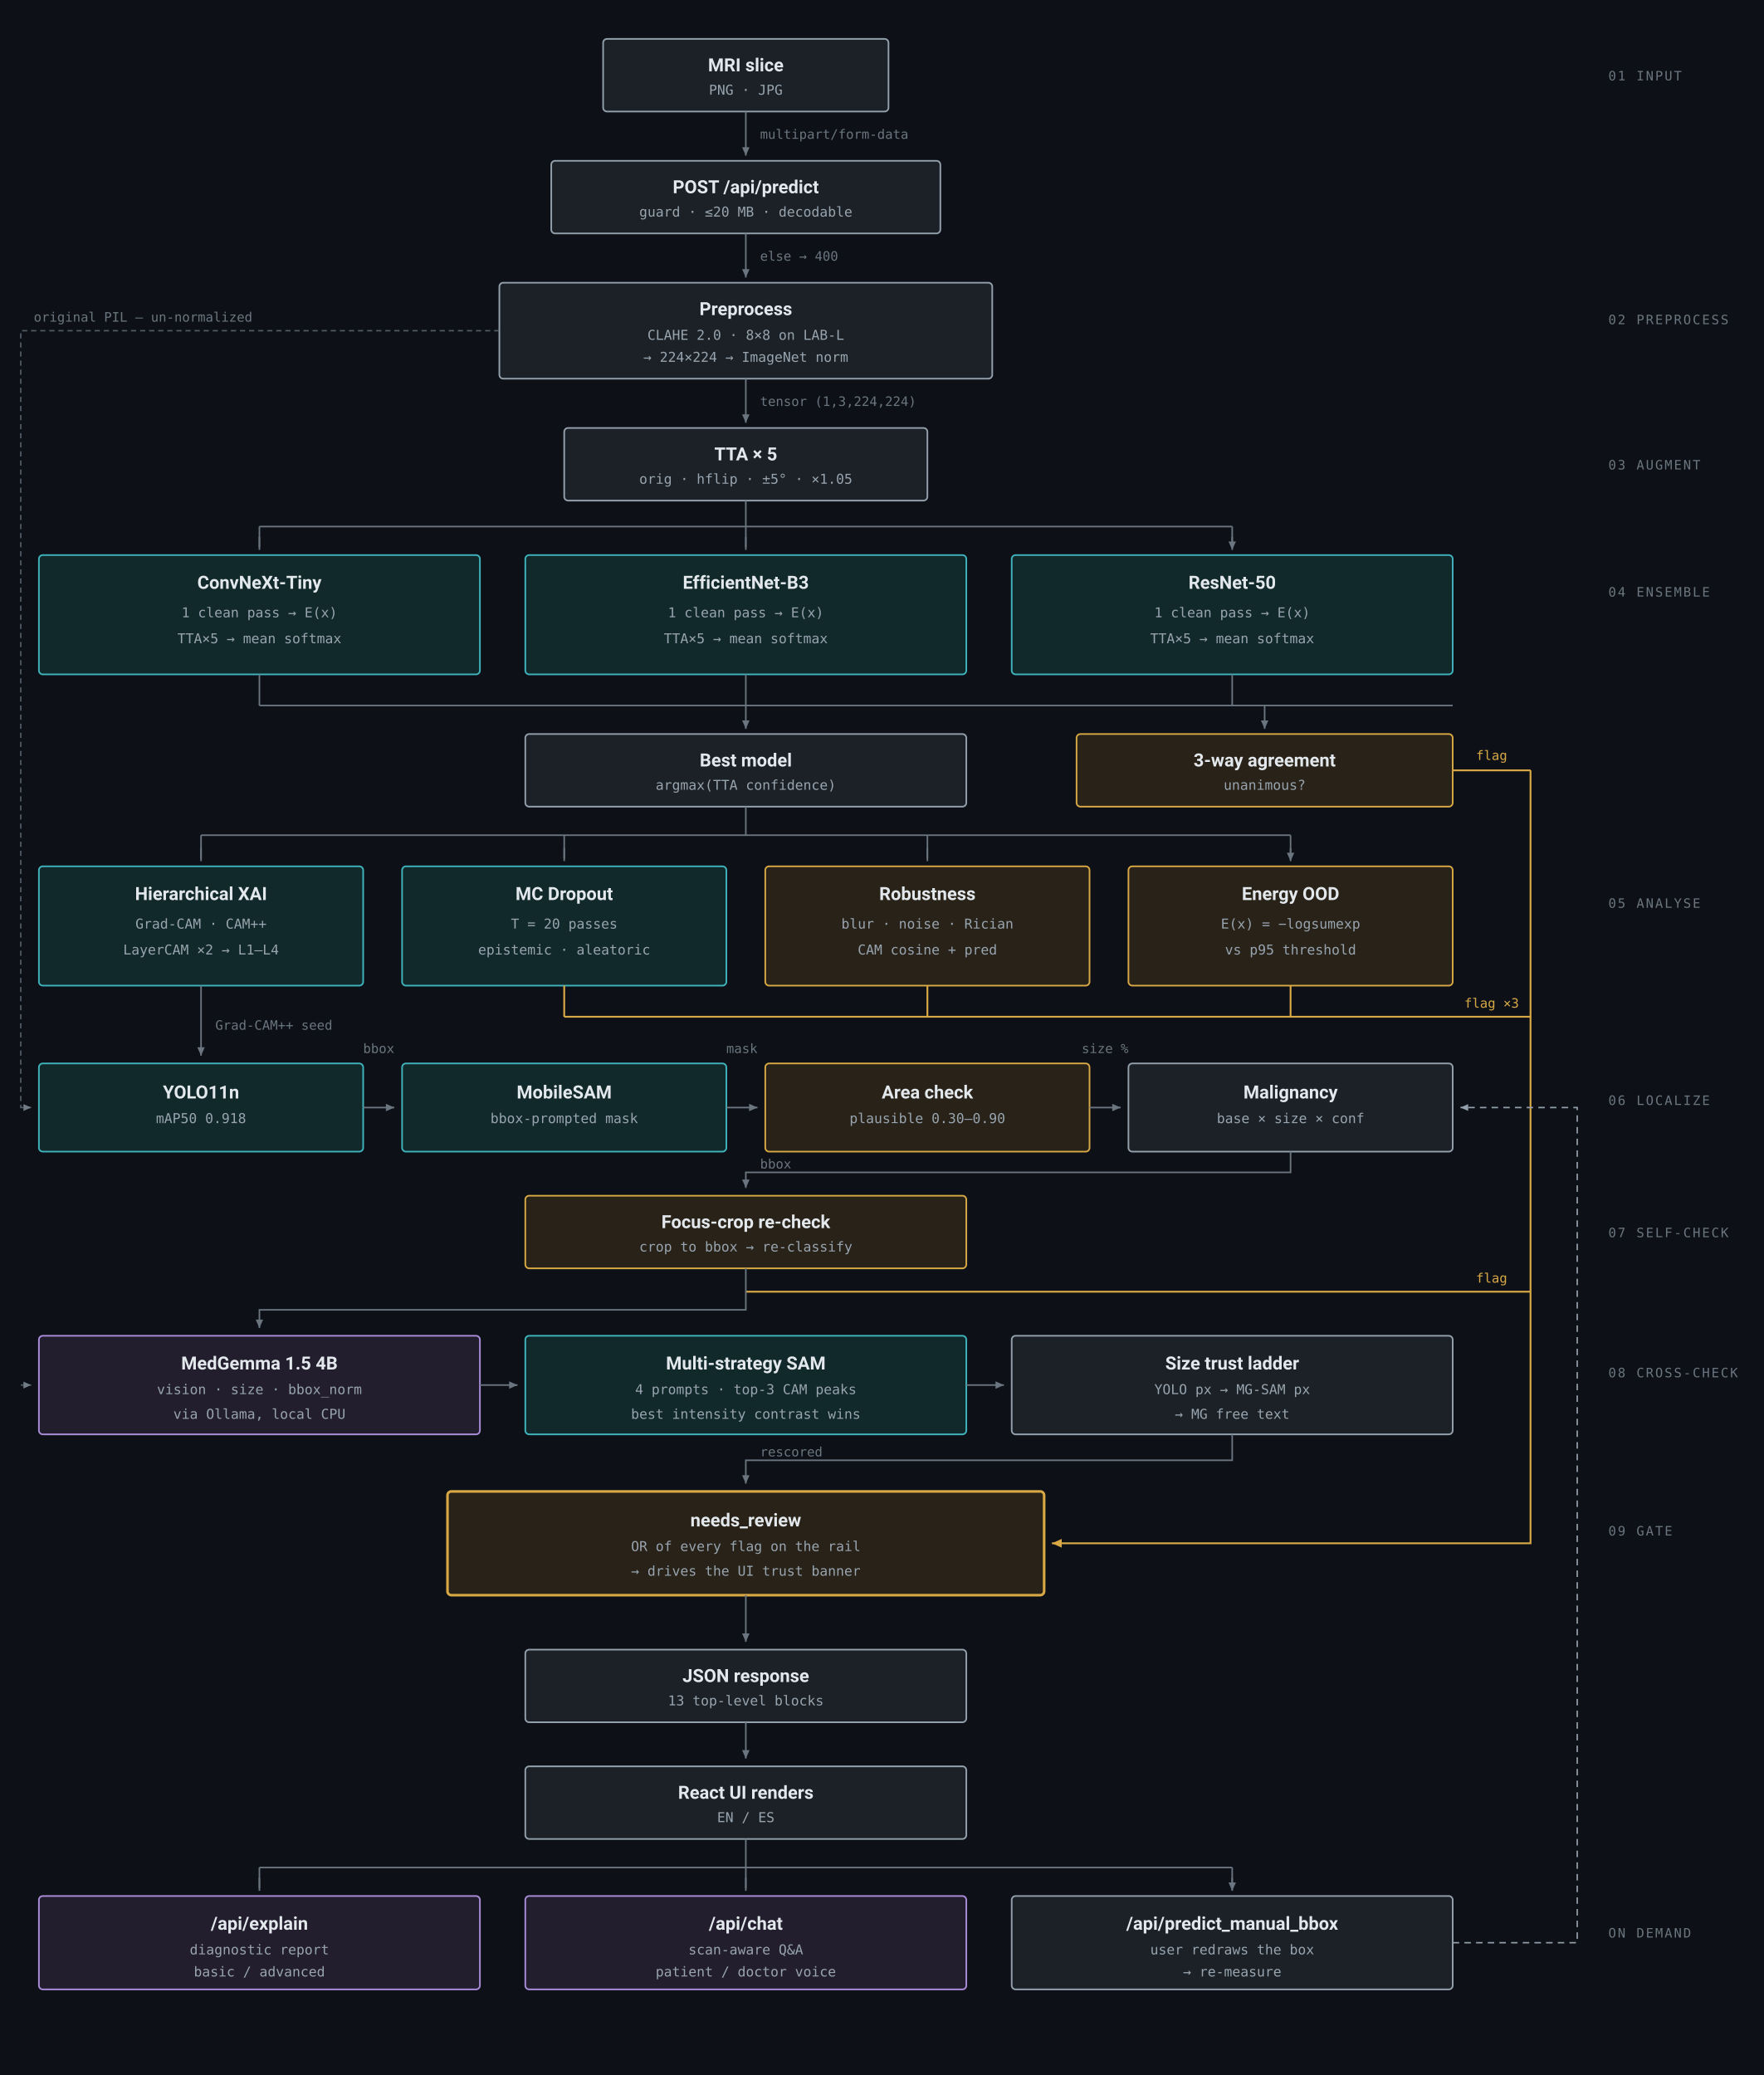
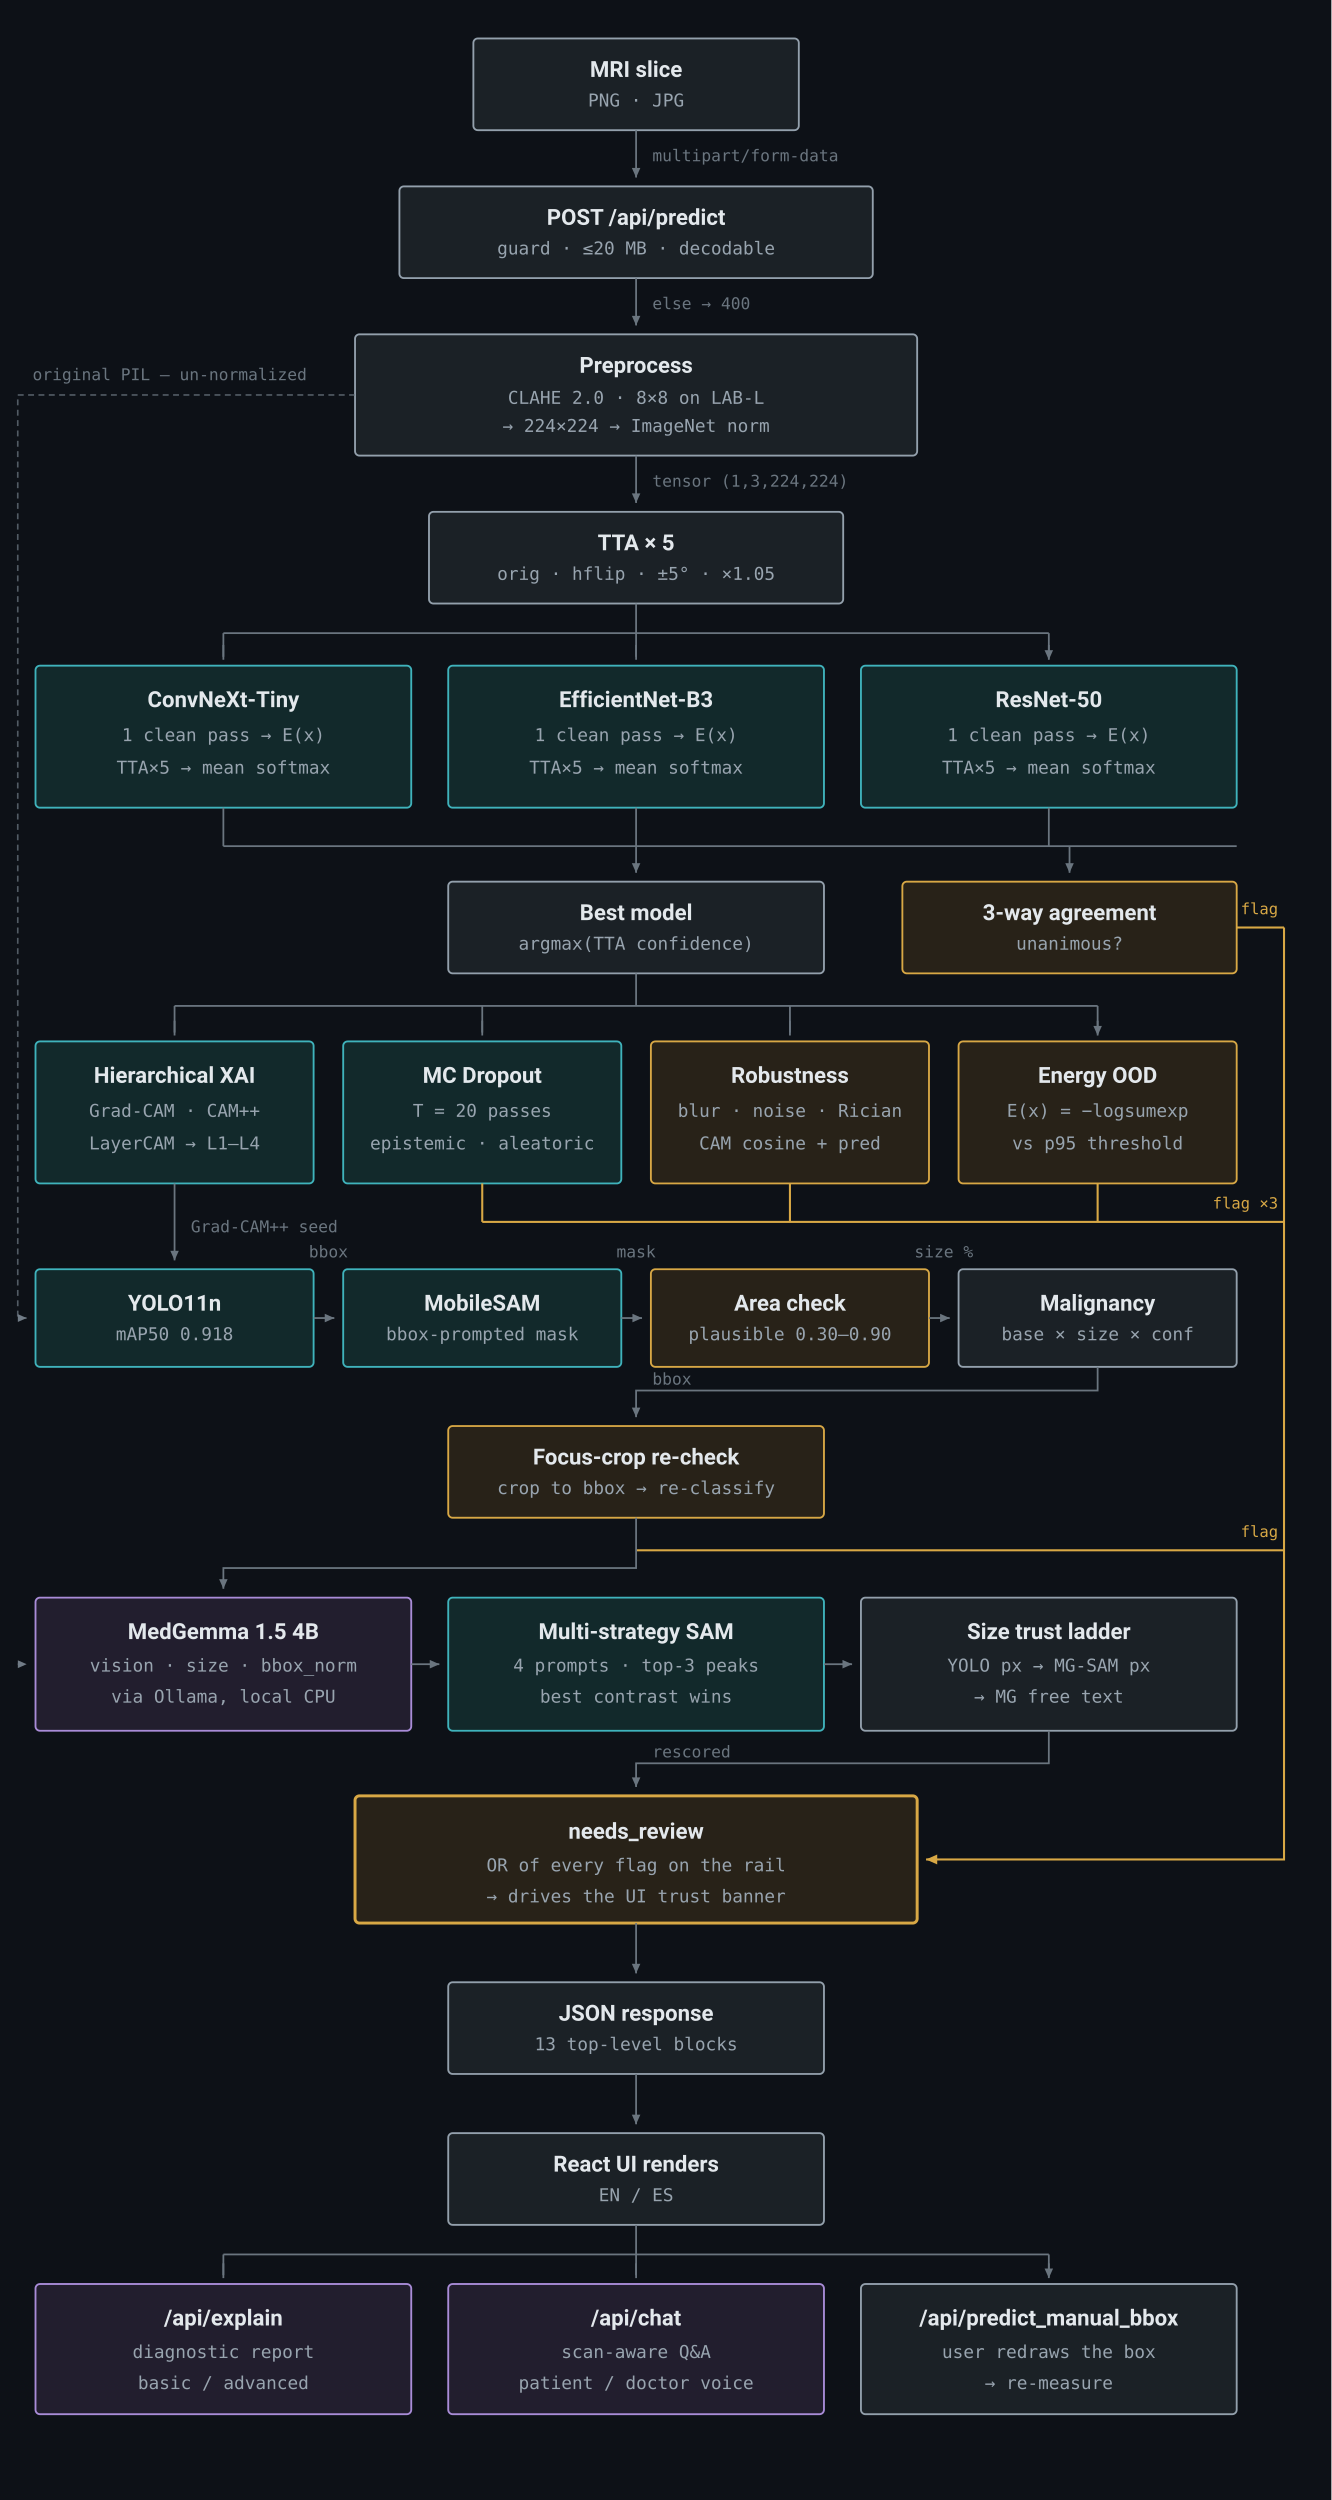
- <svg xmlns="http://www.w3.org/2000/svg" viewBox="0 0 1360 1600" role="img" aria-label="Flowchart of the brain tumor detection pipeline: an uploaded MRI is preprocessed, expanded into five test-time augmentations, classified by three CNNs in parallel, then the best model feeds explainability, uncertainty, robustness and out-of-distribution checks; Grad-CAM output drives a YOLO and MobileSAM localization chain that produces a malignancy score, which is cross-checked by a focus crop and by MedGemma before the response is assembled. Five checks feed a shared needs-review flag.">
+ <svg xmlns="http://www.w3.org/2000/svg" viewBox="0 0 900 1690" role="img" aria-label="Flowchart of the brain tumor detection pipeline: an uploaded MRI is preprocessed, expanded into five test-time augmentations, and classified by three CNNs in parallel. The best model feeds explainability, uncertainty, robustness and out-of-distribution checks; the Grad-CAM++ output seeds a YOLO and MobileSAM localization chain that produces a malignancy score, which is cross-checked by a focus crop and by MedGemma before the response is assembled. Five independent checks feed a shared needs-review flag.">
  <style>
  .nd{stroke-width:1.25}
  .nd-io{fill:#1B2126;stroke:#93A0AC}
  .nd-model{fill:#12292B;stroke:#3FB3BC}
  .nd-check{fill:#282218;stroke:#D8A845}
  .nd-llm{fill:#221E2E;stroke:#A98CD8}
  .nd-gate{fill:#282218;stroke:#D8A845;stroke-width:2}
-   .t-lbl{font-family:'Segoe UI',Roboto,system-ui,-apple-system,'Helvetica Neue',Arial,sans-serif;font-weight:700;font-size:14px;fill:#E3E8EC;text-anchor:middle}
-   .t-sub{font-family:'DejaVu Sans Mono',Menlo,Consolas,'Liberation Mono','Courier New',monospace;font-size:10.5px;fill:#98A4AF;text-anchor:middle}
-   .t-edge{font-family:'DejaVu Sans Mono',Menlo,Consolas,'Liberation Mono','Courier New',monospace;font-size:10px;fill:#6A757F;text-anchor:middle}
+   .t-lbl{font-family:'Segoe UI',Roboto,system-ui,-apple-system,'Helvetica Neue',Arial,sans-serif;font-weight:700;font-size:15px;fill:#E3E8EC;text-anchor:middle}
+   .t-sub{font-family:'DejaVu Sans Mono',Menlo,Consolas,'Liberation Mono','Courier New',monospace;font-size:12px;fill:#98A4AF;text-anchor:middle}
+   .t-edge{font-family:'DejaVu Sans Mono',Menlo,Consolas,'Liberation Mono','Courier New',monospace;font-size:11px;fill:#6A757F;text-anchor:middle}
  .t-edge-l{text-anchor:start}
-   .t-flag{font-family:'DejaVu Sans Mono',Menlo,Consolas,'Liberation Mono','Courier New',monospace;font-size:10px;fill:#D8A845;text-anchor:middle;font-weight:500}
+   .t-flag{font-family:'DejaVu Sans Mono',Menlo,Consolas,'Liberation Mono','Courier New',monospace;font-size:10.5px;fill:#D8A845;text-anchor:end;font-weight:500}
  .t-band{font-family:'DejaVu Sans Mono',Menlo,Consolas,'Liberation Mono','Courier New',monospace;font-size:10px;letter-spacing:.12em;fill:#6A757F;text-anchor:start}
  .ed{stroke:#6A757F;stroke-width:1.2;fill:none}
  .ed-soft{stroke:#6A757F;stroke-width:1.1;fill:none;stroke-dasharray:4 3;opacity:.75}
  .ed-rail{stroke:#D8A845;stroke-width:1.4;fill:none}
  .ed-loop{stroke:#93A0AC;stroke-width:1.1;fill:none;stroke-dasharray:5 4}
</style>
-   <rect x="0" y="0" width="1360" height="1600" fill="#0d1117" />
+   <rect x="0" y="0" width="900" height="1690" fill="#0d1117" />
  <defs>
    <marker id="ah" viewBox="0 0 10 10" refX="9" refY="5" markerWidth="6" markerHeight="6" orient="auto-start-reverse">
      <path d="M0,1 L9,5 L0,9 z" fill="#6A757F" />
    </marker>
    <marker id="ah-rail" viewBox="0 0 10 10" refX="9" refY="5" markerWidth="6" markerHeight="6" orient="auto-start-reverse">
      <path d="M0,1 L9,5 L0,9 z" fill="#D8A845" />
    </marker>
    <marker id="ah-soft" viewBox="0 0 10 10" refX="9" refY="5" markerWidth="6" markerHeight="6" orient="auto-start-reverse">
      <path d="M0,1 L9,5 L0,9 z" fill="#93A0AC" />
    </marker>
  </defs>
-   <text class="t-band" x="1240" y="62">01 INPUT</text>
-   <rect rx="3" class="nd nd-io" x="465" y="30" width="220" height="56" />
-   <text class="t-lbl" x="575" y="55">MRI slice</text>
-   <text class="t-sub" x="575" y="73">PNG · JPG</text>
-   <line class="ed" x1="575" y1="86" x2="575" y2="120" marker-end="url(#ah)" />
-   <text class="t-edge t-edge-l" x="586" y="107">multipart/form-data</text>
-   <rect rx="3" class="nd nd-io" x="425" y="124" width="300" height="56" />
-   <text class="t-lbl" x="575" y="149">POST /api/predict</text>
-   <text class="t-sub" x="575" y="167">guard · ≤20 MB · decodable</text>
-   <line class="ed" x1="575" y1="180" x2="575" y2="214" marker-end="url(#ah)" />
-   <text class="t-edge t-edge-l" x="586" y="201">else → 400</text>
-   <text class="t-band" x="1240" y="250">02 PREPROCESS</text>
-   <rect rx="3" class="nd nd-io" x="385" y="218" width="380" height="74" />
-   <text class="t-lbl" x="575" y="243">Preprocess</text>
-   <text class="t-sub" x="575" y="262">CLAHE 2.0 · 8×8 on LAB-L</text>
-   <text class="t-sub" x="575" y="279">→ 224×224 → ImageNet norm</text>
-   <line class="ed" x1="575" y1="292" x2="575" y2="326" marker-end="url(#ah)" />
-   <text class="t-edge t-edge-l" x="586" y="313">tensor (1,3,224,224)</text>
-   <path class="ed-soft" d="M385,255 L16,255 L16,854 L24,854" marker-end="url(#ah-soft)" />
-   <path class="ed-soft" d="M16,1068 L24,1068" marker-end="url(#ah-soft)" />
-   <text class="t-edge t-edge-l" x="26" y="248">original PIL — un-normalized</text>
-   <text class="t-band" x="1240" y="362">03 AUGMENT</text>
-   <rect rx="3" class="nd nd-io" x="435" y="330" width="280" height="56" />
-   <text class="t-lbl" x="575" y="355">TTA × 5</text>
-   <text class="t-sub" x="575" y="373">orig · hflip · ±5° · ×1.05</text>
-   <path class="ed" d="M575,386 L575,406 M200,406 L950,406 M200,406 L200,422 M575,406 L575,422 M950,406 L950,422" />
-   <path class="ed" d="M200,414 L200,424 M575,414 L575,424 M950,414 L950,424" marker-end="url(#ah)" />
-   <text class="t-band" x="1240" y="460">04 ENSEMBLE</text>
-   <rect rx="3" class="nd nd-model" x="30" y="428" width="340" height="92" />
-   <text class="t-lbl" x="200" y="454">ConvNeXt-Tiny</text>
-   <text class="t-sub" x="200" y="476">1 clean pass → E(x)</text>
-   <text class="t-sub" x="200" y="496">TTA×5 → mean softmax</text>
-   <rect rx="3" class="nd nd-model" x="405" y="428" width="340" height="92" />
-   <text class="t-lbl" x="575" y="454">EfficientNet-B3</text>
-   <text class="t-sub" x="575" y="476">1 clean pass → E(x)</text>
-   <text class="t-sub" x="575" y="496">TTA×5 → mean softmax</text>
-   <rect rx="3" class="nd nd-model" x="780" y="428" width="340" height="92" />
-   <text class="t-lbl" x="950" y="454">ResNet-50</text>
-   <text class="t-sub" x="950" y="476">1 clean pass → E(x)</text>
-   <text class="t-sub" x="950" y="496">TTA×5 → mean softmax</text>
-   <path class="ed" d="M200,520 L200,544 M575,520 L575,544 M950,520 L950,544 M200,544 L1120,544" />
-   <line class="ed" x1="575" y1="544" x2="575" y2="562" marker-end="url(#ah)" />
-   <path class="ed" d="M975,544 L975,562" marker-end="url(#ah)" />
-   <rect rx="3" class="nd nd-io" x="405" y="566" width="340" height="56" />
-   <text class="t-lbl" x="575" y="591">Best model</text>
-   <text class="t-sub" x="575" y="609">argmax(TTA confidence)</text>
-   <rect rx="3" class="nd nd-check" x="830" y="566" width="290" height="56" />
-   <text class="t-lbl" x="975" y="591">3-way agreement</text>
-   <text class="t-sub" x="975" y="609">unanimous?</text>
-   <path class="ed-rail" d="M1120,594 L1180,594" />
-   <text class="t-flag" x="1150" y="586">flag</text>
-   <path class="ed" d="M575,622 L575,644 M155,644 L995,644 M155,644 L155,662 M435,644 L435,662 M715,644 L715,662 M995,644 L995,662" />
-   <path class="ed" d="M155,654 L155,664 M435,654 L435,664 M715,654 L715,664 M995,654 L995,664" marker-end="url(#ah)" />
-   <text class="t-band" x="1240" y="700">05 ANALYSE</text>
-   <rect rx="3" class="nd nd-model" x="30" y="668" width="250" height="92" />
-   <text class="t-lbl" x="155" y="694">Hierarchical XAI</text>
-   <text class="t-sub" x="155" y="716">Grad-CAM · CAM++</text>
-   <text class="t-sub" x="155" y="736">LayerCAM ×2 → L1–L4</text>
-   <rect rx="3" class="nd nd-model" x="310" y="668" width="250" height="92" />
-   <text class="t-lbl" x="435" y="694">MC Dropout</text>
-   <text class="t-sub" x="435" y="716">T = 20 passes</text>
-   <text class="t-sub" x="435" y="736">epistemic · aleatoric</text>
-   <rect rx="3" class="nd nd-check" x="590" y="668" width="250" height="92" />
-   <text class="t-lbl" x="715" y="694">Robustness</text>
-   <text class="t-sub" x="715" y="716">blur · noise · Rician</text>
-   <text class="t-sub" x="715" y="736">CAM cosine + pred</text>
-   <rect rx="3" class="nd nd-check" x="870" y="668" width="250" height="92" />
-   <text class="t-lbl" x="995" y="694">Energy OOD</text>
-   <text class="t-sub" x="995" y="716">E(x) = −logsumexp</text>
-   <text class="t-sub" x="995" y="736">vs p95 threshold</text>
-   <path class="ed-rail" d="M435,760 L435,784 M715,760 L715,784 M995,760 L995,784 M435,784 L1180,784" />
-   <text class="t-flag" x="1150" y="777">flag ×3</text>
-   <line class="ed" x1="155" y1="760" x2="155" y2="814" marker-end="url(#ah)" />
-   <text class="t-edge t-edge-l" x="166" y="794">Grad-CAM++ seed</text>
-   <text class="t-band" x="1240" y="852">06 LOCALIZE</text>
-   <rect rx="3" class="nd nd-model" x="30" y="820" width="250" height="68" />
-   <text class="t-lbl" x="155" y="847">YOLO11n</text>
-   <text class="t-sub" x="155" y="866">mAP50 0.918</text>
-   <rect rx="3" class="nd nd-model" x="310" y="820" width="250" height="68" />
-   <text class="t-lbl" x="435" y="847">MobileSAM</text>
-   <text class="t-sub" x="435" y="866">bbox-prompted mask</text>
-   <rect rx="3" class="nd nd-check" x="590" y="820" width="250" height="68" />
-   <text class="t-lbl" x="715" y="847">Area check</text>
-   <text class="t-sub" x="715" y="866">plausible 0.30–0.90</text>
-   <rect rx="3" class="nd nd-io" x="870" y="820" width="250" height="68" />
-   <text class="t-lbl" x="995" y="847">Malignancy</text>
-   <text class="t-sub" x="995" y="866">base × size × conf</text>
-   <line class="ed" x1="280" y1="854" x2="304" y2="854" marker-end="url(#ah)" />
-   <text class="t-edge" x="292" y="812">bbox</text>
-   <line class="ed" x1="560" y1="854" x2="584" y2="854" marker-end="url(#ah)" />
-   <text class="t-edge" x="572" y="812">mask</text>
-   <line class="ed" x1="840" y1="854" x2="864" y2="854" marker-end="url(#ah)" />
-   <text class="t-edge" x="852" y="812">size %</text>
-   <text class="t-band" x="1240" y="954">07 SELF-CHECK</text>
-   <path class="ed" d="M995,888 L995,904 L575,904 L575,916" marker-end="url(#ah)" />
-   <text class="t-edge t-edge-l" x="586" y="901">bbox</text>
-   <rect rx="3" class="nd nd-check" x="405" y="922" width="340" height="56" />
-   <text class="t-lbl" x="575" y="947">Focus-crop re-check</text>
-   <text class="t-sub" x="575" y="965">crop to bbox → re-classify</text>
-   <path class="ed-rail" d="M575,996 L1180,996" />
-   <text class="t-flag" x="1150" y="989">flag</text>
-   <path class="ed" d="M575,978 L575,1010 L200,1010 L200,1024" marker-end="url(#ah)" />
-   <text class="t-band" x="1240" y="1062">08 CROSS-CHECK</text>
-   <rect rx="3" class="nd nd-llm" x="30" y="1030" width="340" height="76" />
-   <text class="t-lbl" x="200" y="1056">MedGemma 1.5 4B</text>
-   <text class="t-sub" x="200" y="1075">vision · size · bbox_norm</text>
-   <text class="t-sub" x="200" y="1094">via Ollama, local CPU</text>
-   <rect rx="3" class="nd nd-model" x="405" y="1030" width="340" height="76" />
-   <text class="t-lbl" x="575" y="1056">Multi-strategy SAM</text>
-   <text class="t-sub" x="575" y="1075">4 prompts · top-3 CAM peaks</text>
-   <text class="t-sub" x="575" y="1094">best intensity contrast wins</text>
-   <rect rx="3" class="nd nd-io" x="780" y="1030" width="340" height="76" />
-   <text class="t-lbl" x="950" y="1056">Size trust ladder</text>
-   <text class="t-sub" x="950" y="1075">YOLO px → MG-SAM px</text>
-   <text class="t-sub" x="950" y="1094">→ MG free text</text>
-   <line class="ed" x1="370" y1="1068" x2="399" y2="1068" marker-end="url(#ah)" />
-   <line class="ed" x1="745" y1="1068" x2="774" y2="1068" marker-end="url(#ah)" />
-   <path class="ed" d="M950,1106 L950,1126 L575,1126 L575,1144" marker-end="url(#ah)" />
-   <text class="t-edge t-edge-l" x="586" y="1123">rescored</text>
-   <text class="t-band" x="1240" y="1184">09 GATE</text>
-   <path class="ed-rail" d="M1180,594 L1180,1190 L811,1190" marker-end="url(#ah-rail)" />
-   <rect rx="3" class="nd nd-gate" x="345" y="1150" width="460" height="80" />
-   <text class="t-lbl" x="575" y="1177">needs_review</text>
-   <text class="t-sub" x="575" y="1196">OR of every flag on the rail</text>
-   <text class="t-sub" x="575" y="1215">→ drives the UI trust banner</text>
-   <line class="ed" x1="575" y1="1230" x2="575" y2="1266" marker-end="url(#ah)" />
-   <rect rx="3" class="nd nd-io" x="405" y="1272" width="340" height="56" />
-   <text class="t-lbl" x="575" y="1297">JSON response</text>
-   <text class="t-sub" x="575" y="1315">13 top-level blocks</text>
-   <line class="ed" x1="575" y1="1328" x2="575" y2="1356" marker-end="url(#ah)" />
-   <rect rx="3" class="nd nd-io" x="405" y="1362" width="340" height="56" />
-   <text class="t-lbl" x="575" y="1387">React UI renders</text>
-   <text class="t-sub" x="575" y="1405">EN / ES</text>
-   <path class="ed" d="M575,1418 L575,1440 M200,1440 L950,1440 M200,1440 L200,1456 M575,1440 L575,1456 M950,1440 L950,1456" />
-   <path class="ed" d="M200,1448 L200,1458 M575,1448 L575,1458 M950,1448 L950,1458" marker-end="url(#ah)" />
-   <text class="t-band" x="1240" y="1494">ON DEMAND</text>
-   <rect rx="3" class="nd nd-llm" x="30" y="1462" width="340" height="72" />
-   <text class="t-lbl" x="200" y="1488">/api/explain</text>
-   <text class="t-sub" x="200" y="1507">diagnostic report</text>
-   <text class="t-sub" x="200" y="1524">basic / advanced</text>
-   <rect rx="3" class="nd nd-llm" x="405" y="1462" width="340" height="72" />
-   <text class="t-lbl" x="575" y="1488">/api/chat</text>
-   <text class="t-sub" x="575" y="1507">scan-aware Q&amp;A</text>
-   <text class="t-sub" x="575" y="1524">patient / doctor voice</text>
-   <rect rx="3" class="nd nd-io" x="780" y="1462" width="340" height="72" />
-   <text class="t-lbl" x="950" y="1488">/api/predict_manual_bbox</text>
-   <text class="t-sub" x="950" y="1507">user redraws the box</text>
-   <text class="t-sub" x="950" y="1524">→ re-measure</text>
-   <path class="ed-loop" d="M1120,1498 L1216,1498 L1216,854 L1126,854" marker-end="url(#ah-soft)" />
+   <rect rx="3" class="nd nd-io" x="320" y="26" width="220" height="62" />
+   <text class="t-lbl" x="430" y="52">MRI slice</text>
+   <text class="t-sub" x="430" y="72">PNG · JPG</text>
+   <line class="ed" x1="430" y1="88" x2="430" y2="120" marker-end="url(#ah)" />
+   <text class="t-edge t-edge-l" x="441" y="109">multipart/form-data</text>
+   <rect rx="3" class="nd nd-io" x="270" y="126" width="320" height="62" />
+   <text class="t-lbl" x="430" y="152">POST /api/predict</text>
+   <text class="t-sub" x="430" y="172">guard · ≤20 MB · decodable</text>
+   <line class="ed" x1="430" y1="188" x2="430" y2="220" marker-end="url(#ah)" />
+   <text class="t-edge t-edge-l" x="441" y="209">else → 400</text>
+   <rect rx="3" class="nd nd-io" x="240" y="226" width="380" height="82" />
+   <text class="t-lbl" x="430" y="252">Preprocess</text>
+   <text class="t-sub" x="430" y="273">CLAHE 2.0 · 8×8 on LAB-L</text>
+   <text class="t-sub" x="430" y="292">→ 224×224 → ImageNet norm</text>
+   <line class="ed" x1="430" y1="308" x2="430" y2="340" marker-end="url(#ah)" />
+   <text class="t-edge t-edge-l" x="441" y="329">tensor (1,3,224,224)</text>
+   <path class="ed-soft" d="M240,267 L12,267 L12,891 L18,891" marker-end="url(#ah-soft)" />
+   <path class="ed-soft" d="M12,1125 L18,1125" marker-end="url(#ah-soft)" />
+   <text class="t-edge t-edge-l" x="22" y="257">original PIL — un-normalized</text>
+   <rect rx="3" class="nd nd-io" x="290" y="346" width="280" height="62" />
+   <text class="t-lbl" x="430" y="372">TTA × 5</text>
+   <text class="t-sub" x="430" y="392">orig · hflip · ±5° · ×1.05</text>
+   <path class="ed" d="M430,408 L430,428 M151,428 L709,428 M151,428 L151,444 M430,428 L430,444 M709,428 L709,444" />
+   <path class="ed" d="M151,436 L151,446 M430,436 L430,446 M709,436 L709,446" marker-end="url(#ah)" />
+   <rect rx="3" class="nd nd-model" x="24" y="450" width="254" height="96" />
+   <text class="t-lbl" x="151" y="478">ConvNeXt-Tiny</text>
+   <text class="t-sub" x="151" y="501">1 clean pass → E(x)</text>
+   <text class="t-sub" x="151" y="523">TTA×5 → mean softmax</text>
+   <rect rx="3" class="nd nd-model" x="303" y="450" width="254" height="96" />
+   <text class="t-lbl" x="430" y="478">EfficientNet-B3</text>
+   <text class="t-sub" x="430" y="501">1 clean pass → E(x)</text>
+   <text class="t-sub" x="430" y="523">TTA×5 → mean softmax</text>
+   <rect rx="3" class="nd nd-model" x="582" y="450" width="254" height="96" />
+   <text class="t-lbl" x="709" y="478">ResNet-50</text>
+   <text class="t-sub" x="709" y="501">1 clean pass → E(x)</text>
+   <text class="t-sub" x="709" y="523">TTA×5 → mean softmax</text>
+   <path class="ed" d="M151,546 L151,572 M430,546 L430,572 M709,546 L709,572 M151,572 L836,572" />
+   <line class="ed" x1="430" y1="572" x2="430" y2="590" marker-end="url(#ah)" />
+   <path class="ed" d="M723,572 L723,590" marker-end="url(#ah)" />
+   <rect rx="3" class="nd nd-io" x="303" y="596" width="254" height="62" />
+   <text class="t-lbl" x="430" y="622">Best model</text>
+   <text class="t-sub" x="430" y="642">argmax(TTA confidence)</text>
+   <rect rx="3" class="nd nd-check" x="610" y="596" width="226" height="62" />
+   <text class="t-lbl" x="723" y="622">3-way agreement</text>
+   <text class="t-sub" x="723" y="642">unanimous?</text>
+   <path class="ed-rail" d="M836,627 L868,627" />
+   <text class="t-flag" x="864" y="618">flag</text>
+   <path class="ed" d="M430,658 L430,680 M118,680 L742,680 M118,680 L118,698 M326,680 L326,698 M534,680 L534,698 M742,680 L742,698" />
+   <path class="ed" d="M118,690 L118,700 M326,690 L326,700 M534,690 L534,700 M742,690 L742,700" marker-end="url(#ah)" />
+   <rect rx="3" class="nd nd-model" x="24" y="704" width="188" height="96" />
+   <text class="t-lbl" x="118" y="732">Hierarchical XAI</text>
+   <text class="t-sub" x="118" y="755">Grad-CAM · CAM++</text>
+   <text class="t-sub" x="118" y="777">LayerCAM → L1–L4</text>
+   <rect rx="3" class="nd nd-model" x="232" y="704" width="188" height="96" />
+   <text class="t-lbl" x="326" y="732">MC Dropout</text>
+   <text class="t-sub" x="326" y="755">T = 20 passes</text>
+   <text class="t-sub" x="326" y="777">epistemic · aleatoric</text>
+   <rect rx="3" class="nd nd-check" x="440" y="704" width="188" height="96" />
+   <text class="t-lbl" x="534" y="732">Robustness</text>
+   <text class="t-sub" x="534" y="755">blur · noise · Rician</text>
+   <text class="t-sub" x="534" y="777">CAM cosine + pred</text>
+   <rect rx="3" class="nd nd-check" x="648" y="704" width="188" height="96" />
+   <text class="t-lbl" x="742" y="732">Energy OOD</text>
+   <text class="t-sub" x="742" y="755">E(x) = −logsumexp</text>
+   <text class="t-sub" x="742" y="777">vs p95 threshold</text>
+   <path class="ed-rail" d="M326,800 L326,826 M534,800 L534,826 M742,800 L742,826 M326,826 L868,826" />
+   <text class="t-flag" x="864" y="817">flag ×3</text>
+   <line class="ed" x1="118" y1="800" x2="118" y2="852" marker-end="url(#ah)" />
+   <text class="t-edge t-edge-l" x="129" y="833">Grad-CAM++ seed</text>
+   <rect rx="3" class="nd nd-model" x="24" y="858" width="188" height="66" />
+   <text class="t-lbl" x="118" y="886">YOLO11n</text>
+   <text class="t-sub" x="118" y="906">mAP50 0.918</text>
+   <rect rx="3" class="nd nd-model" x="232" y="858" width="188" height="66" />
+   <text class="t-lbl" x="326" y="886">MobileSAM</text>
+   <text class="t-sub" x="326" y="906">bbox-prompted mask</text>
+   <rect rx="3" class="nd nd-check" x="440" y="858" width="188" height="66" />
+   <text class="t-lbl" x="534" y="886">Area check</text>
+   <text class="t-sub" x="534" y="906">plausible 0.30–0.90</text>
+   <rect rx="3" class="nd nd-io" x="648" y="858" width="188" height="66" />
+   <text class="t-lbl" x="742" y="886">Malignancy</text>
+   <text class="t-sub" x="742" y="906">base × size × conf</text>
+   <line class="ed" x1="212" y1="891" x2="226" y2="891" marker-end="url(#ah)" />
+   <text class="t-edge" x="222" y="850">bbox</text>
+   <line class="ed" x1="420" y1="891" x2="434" y2="891" marker-end="url(#ah)" />
+   <text class="t-edge" x="430" y="850">mask</text>
+   <line class="ed" x1="628" y1="891" x2="642" y2="891" marker-end="url(#ah)" />
+   <text class="t-edge" x="638" y="850">size %</text>
+   <path class="ed" d="M742,924 L742,940 L430,940 L430,958" marker-end="url(#ah)" />
+   <text class="t-edge t-edge-l" x="441" y="936">bbox</text>
+   <rect rx="3" class="nd nd-check" x="303" y="964" width="254" height="62" />
+   <text class="t-lbl" x="430" y="990">Focus-crop re-check</text>
+   <text class="t-sub" x="430" y="1010">crop to bbox → re-classify</text>
+   <path class="ed-rail" d="M430,1048 L868,1048" />
+   <text class="t-flag" x="864" y="1039">flag</text>
+   <path class="ed" d="M430,1026 L430,1060 L151,1060 L151,1074" marker-end="url(#ah)" />
+   <rect rx="3" class="nd nd-llm" x="24" y="1080" width="254" height="90" />
+   <text class="t-lbl" x="151" y="1108">MedGemma 1.5 4B</text>
+   <text class="t-sub" x="151" y="1130">vision · size · bbox_norm</text>
+   <text class="t-sub" x="151" y="1151">via Ollama, local CPU</text>
+   <rect rx="3" class="nd nd-model" x="303" y="1080" width="254" height="90" />
+   <text class="t-lbl" x="430" y="1108">Multi-strategy SAM</text>
+   <text class="t-sub" x="430" y="1130">4 prompts · top-3 peaks</text>
+   <text class="t-sub" x="430" y="1151">best contrast wins</text>
+   <rect rx="3" class="nd nd-io" x="582" y="1080" width="254" height="90" />
+   <text class="t-lbl" x="709" y="1108">Size trust ladder</text>
+   <text class="t-sub" x="709" y="1130">YOLO px → MG-SAM px</text>
+   <text class="t-sub" x="709" y="1151">→ MG free text</text>
+   <line class="ed" x1="278" y1="1125" x2="297" y2="1125" marker-end="url(#ah)" />
+   <line class="ed" x1="557" y1="1125" x2="576" y2="1125" marker-end="url(#ah)" />
+   <path class="ed" d="M709,1170 L709,1192 L430,1192 L430,1208" marker-end="url(#ah)" />
+   <text class="t-edge t-edge-l" x="441" y="1188">rescored</text>
+   <path class="ed-rail" d="M868,627 L868,1257 L626,1257" marker-end="url(#ah-rail)" />
+   <rect rx="3" class="nd nd-gate" x="240" y="1214" width="380" height="86" />
+   <text class="t-lbl" x="430" y="1243">needs_review</text>
+   <text class="t-sub" x="430" y="1265">OR of every flag on the rail</text>
+   <text class="t-sub" x="430" y="1286">→ drives the UI trust banner</text>
+   <line class="ed" x1="430" y1="1300" x2="430" y2="1334" marker-end="url(#ah)" />
+   <rect rx="3" class="nd nd-io" x="303" y="1340" width="254" height="62" />
+   <text class="t-lbl" x="430" y="1366">JSON response</text>
+   <text class="t-sub" x="430" y="1386">13 top-level blocks</text>
+   <line class="ed" x1="430" y1="1402" x2="430" y2="1436" marker-end="url(#ah)" />
+   <rect rx="3" class="nd nd-io" x="303" y="1442" width="254" height="62" />
+   <text class="t-lbl" x="430" y="1468">React UI renders</text>
+   <text class="t-sub" x="430" y="1488">EN / ES</text>
+   <path class="ed" d="M430,1504 L430,1524 M151,1524 L709,1524 M151,1524 L151,1538 M430,1524 L430,1538 M709,1524 L709,1538" />
+   <path class="ed" d="M151,1530 L151,1540 M430,1530 L430,1540 M709,1530 L709,1540" marker-end="url(#ah)" />
+   <rect rx="3" class="nd nd-llm" x="24" y="1544" width="254" height="88" />
+   <text class="t-lbl" x="151" y="1572">/api/explain</text>
+   <text class="t-sub" x="151" y="1594">diagnostic report</text>
+   <text class="t-sub" x="151" y="1615">basic / advanced</text>
+   <rect rx="3" class="nd nd-llm" x="303" y="1544" width="254" height="88" />
+   <text class="t-lbl" x="430" y="1572">/api/chat</text>
+   <text class="t-sub" x="430" y="1594">scan-aware Q&amp;A</text>
+   <text class="t-sub" x="430" y="1615">patient / doctor voice</text>
+   <rect rx="3" class="nd nd-io" x="582" y="1544" width="254" height="88" />
+   <text class="t-lbl" x="709" y="1572">/api/predict_manual_bbox</text>
+   <text class="t-sub" x="709" y="1594">user redraws the box</text>
+   <text class="t-sub" x="709" y="1615">→ re-measure</text>
</svg>
